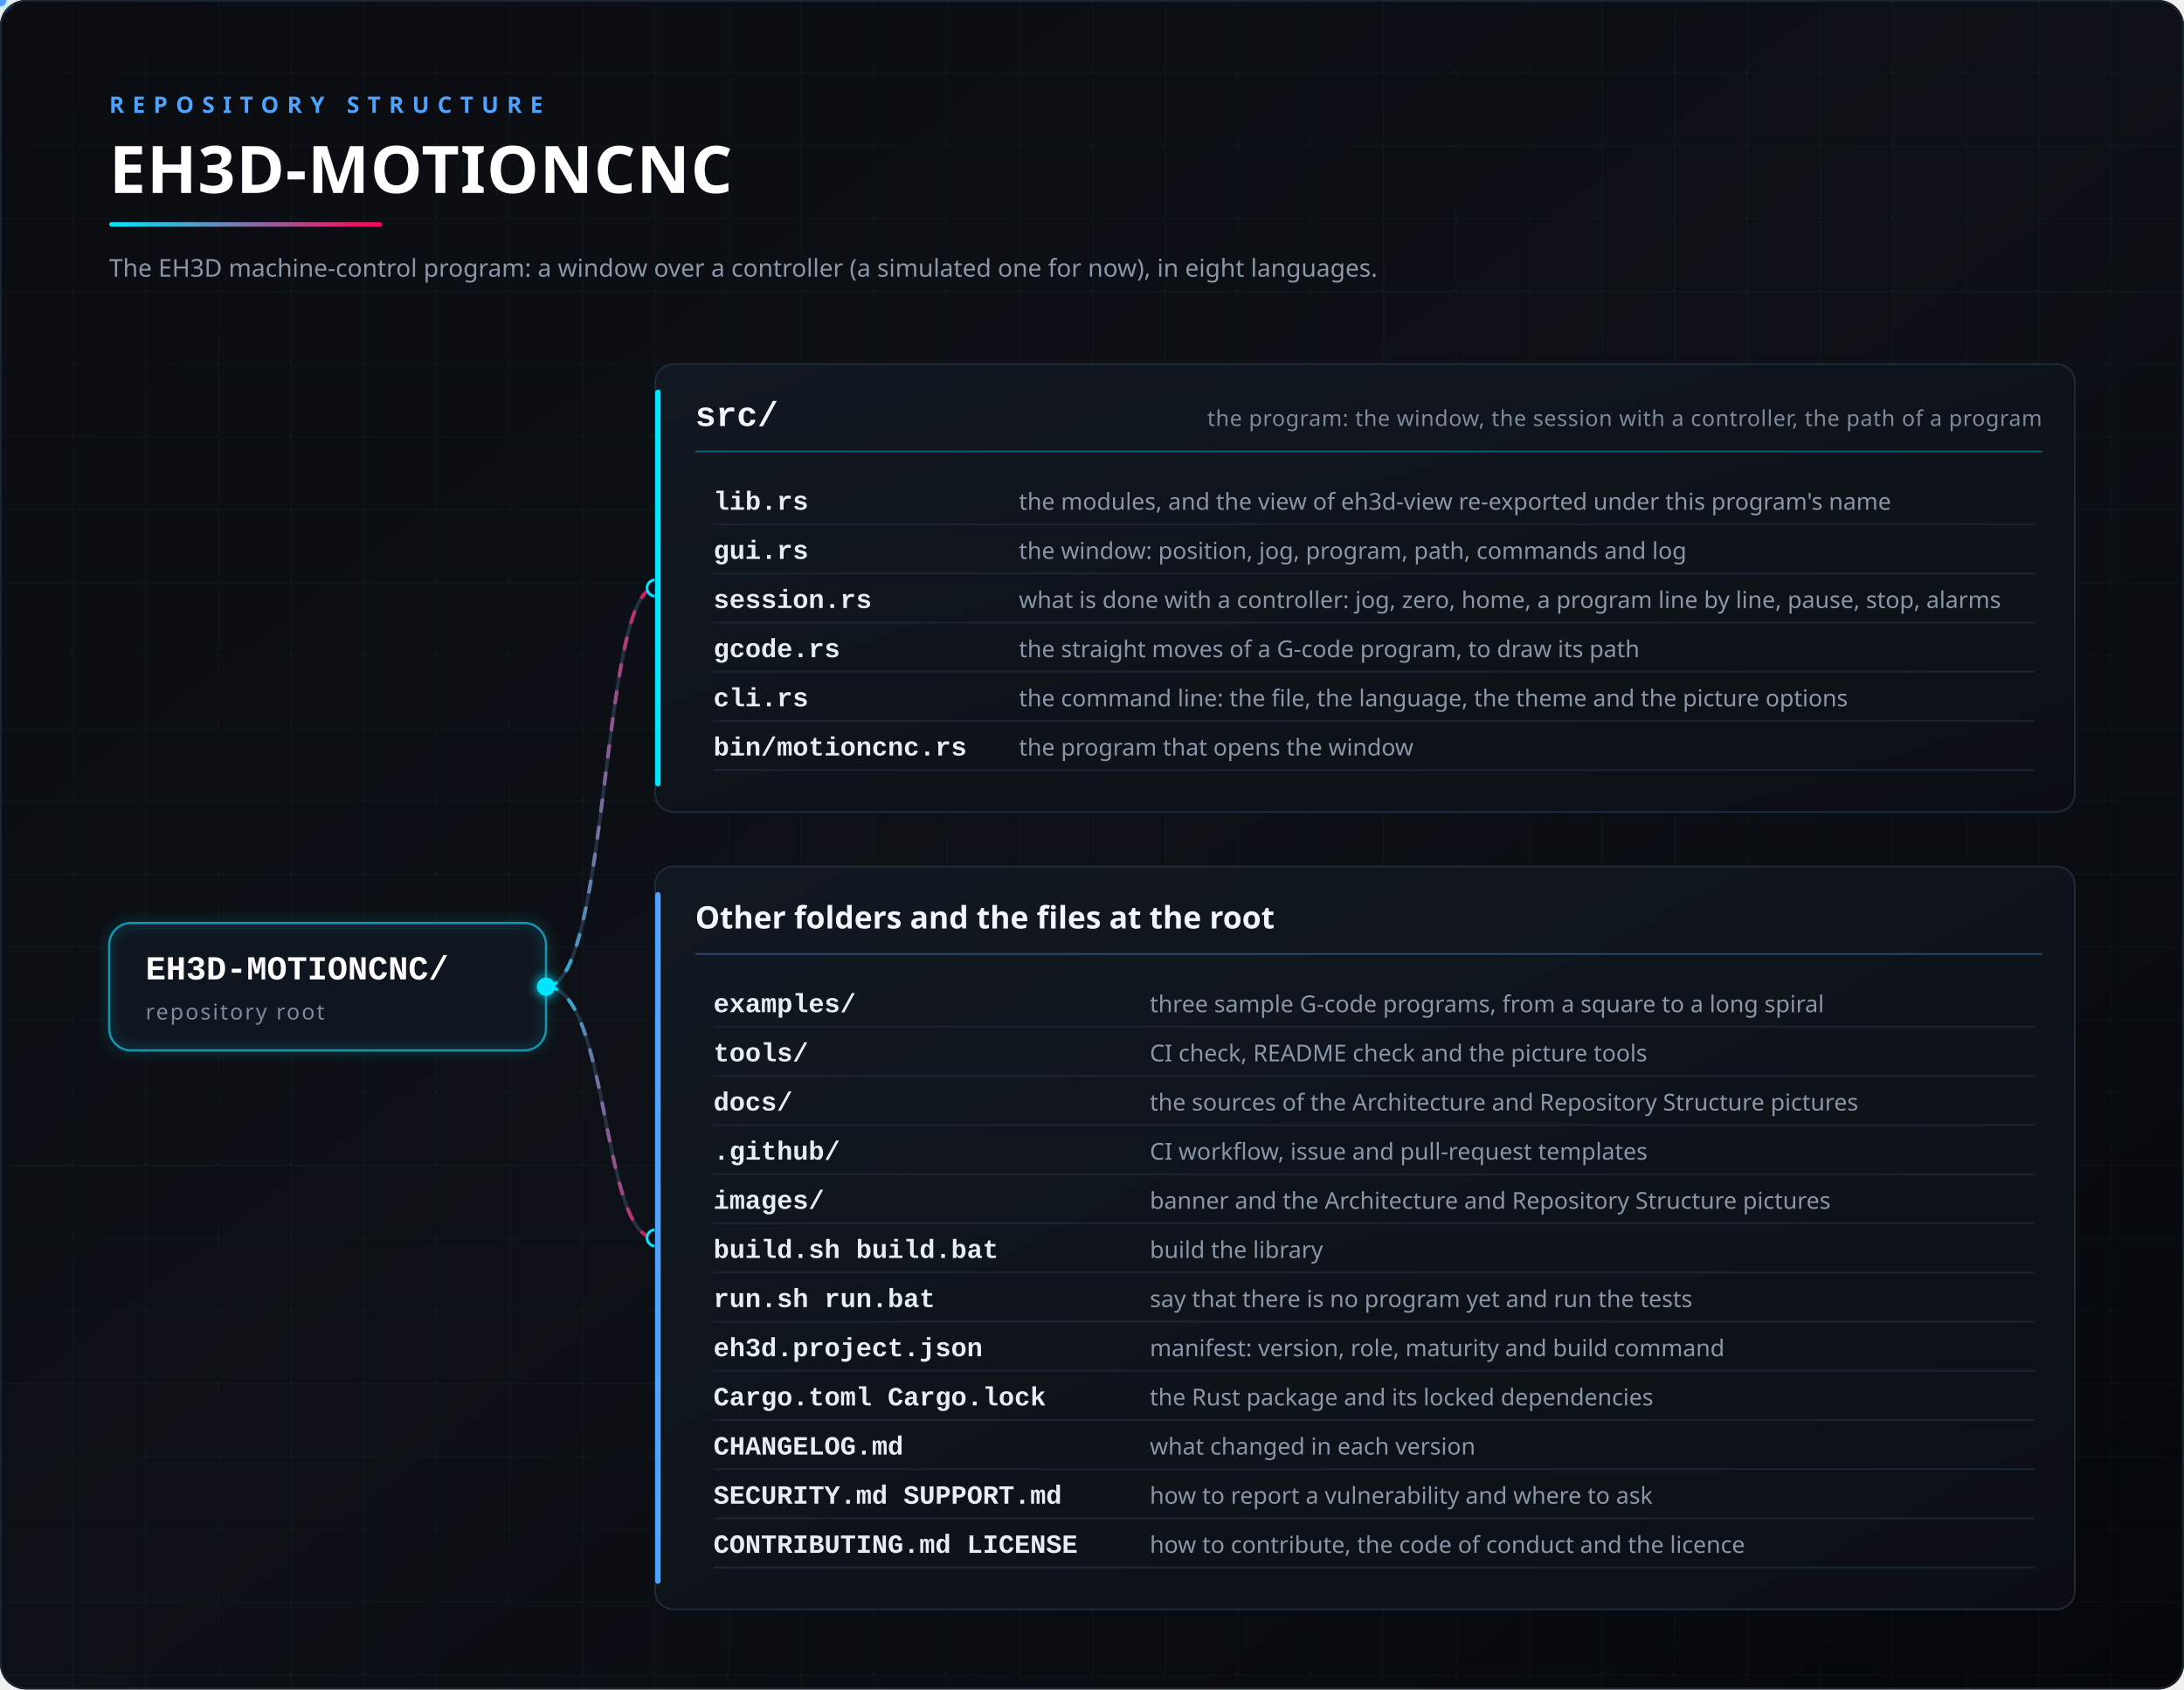
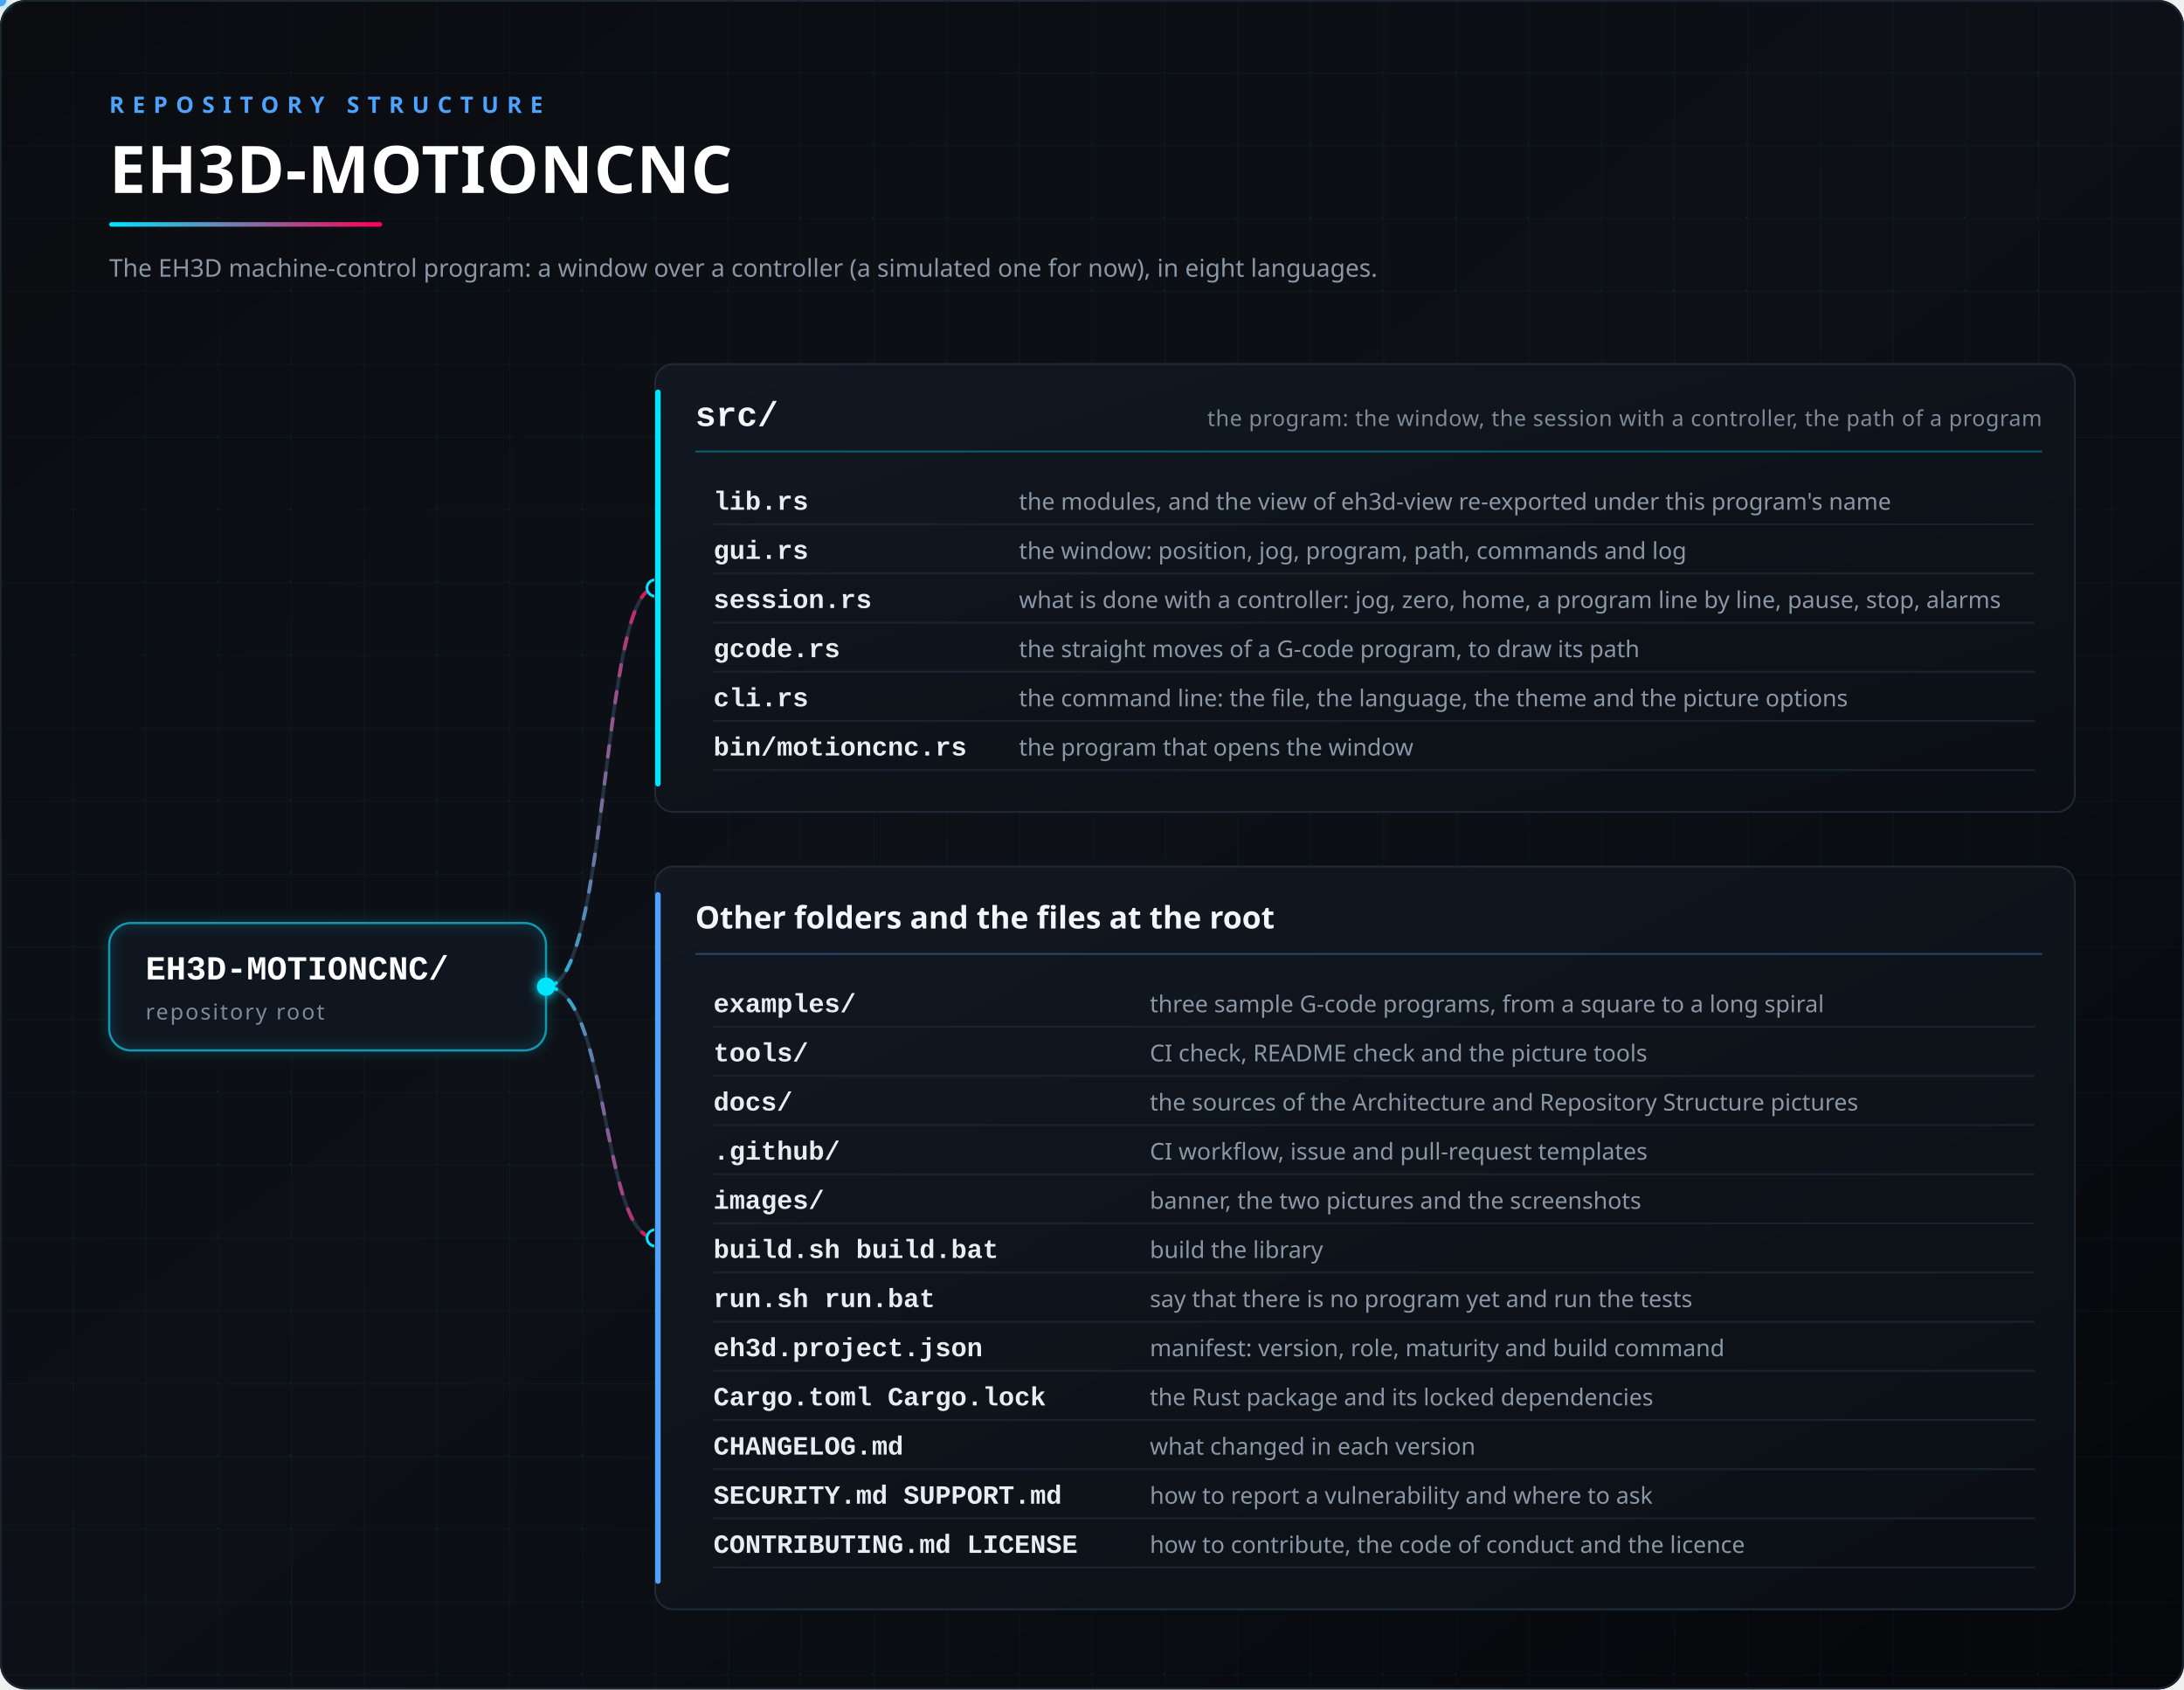
<svg xmlns="http://www.w3.org/2000/svg" viewBox="0 0 1200 928" width="100%" role="img" aria-labelledby="t d">
  <defs>
    <linearGradient id="bg" x1="0" y1="0" x2="1" y2="1">
      <stop offset="0" stop-color="#0A0C10" />
      <stop offset="0.5" stop-color="#0D1117" />
      <stop offset="1" stop-color="#05070A" />
    </linearGradient>
    <linearGradient id="card" x1="0" y1="0" x2="1" y2="1">
      <stop offset="0" stop-color="#121821" />
      <stop offset="1" stop-color="#0B0F15" />
    </linearGradient>
    <linearGradient id="line" x1="0" y1="0" x2="1" y2="0">
      <stop offset="0" stop-color="#00E5FF" />
      <stop offset="1" stop-color="#FF0055" />
    </linearGradient>
    <filter id="glow" x="-50%" y="-50%" width="200%" height="200%">
      <feGaussianBlur stdDeviation="3" result="b" />
      <feMerge>
        <feMergeNode in="b" />
        <feMergeNode in="SourceGraphic" />
      </feMerge>
    </filter>
    <pattern id="grid" width="40" height="40" patternUnits="userSpaceOnUse">
      <path d="M40 0H0V40" fill="none" stroke="#00E5FF" stroke-opacity="0.035" />
      <circle cx="40" cy="40" r="1" fill="#00E5FF" fill-opacity="0.09" />
    </pattern>
  </defs>
  <rect width="1200" height="928" rx="14" fill="url(#bg)" />
  <rect width="1200" height="928" rx="14" fill="url(#grid)" />
  <rect x="0.5" y="0.5" width="1199" height="927" rx="14" fill="none" stroke="#1B2530" />
  <text x="60" y="62" font-family="'Segoe UI','Noto Sans','Noto Sans CJK SC','Microsoft YaHei','Yu Gothic','Helvetica Neue',Helvetica,Arial,sans-serif" font-size="12.5" font-weight="600" fill="#4DA3FF" text-anchor="start" letter-spacing="4.5">REPOSITORY STRUCTURE</text>
  <text x="60" y="106" font-family="'Segoe UI','Noto Sans','Noto Sans CJK SC','Microsoft YaHei','Yu Gothic','Helvetica Neue',Helvetica,Arial,sans-serif" font-size="36" font-weight="700" fill="#FFFFFF" text-anchor="start" letter-spacing="0.5">EH3D-MOTIONCNC</text>
  <rect x="60" y="122" width="150" height="2.5" rx="1.25" fill="url(#line)">
    <animate attributeName="width" values="40;150;150" keyTimes="0;0.4;1" dur="3s" repeatCount="indefinite" />
  </rect>
  <text x="60" y="152" font-family="'Segoe UI','Noto Sans','Noto Sans CJK SC','Microsoft YaHei','Yu Gothic','Helvetica Neue',Helvetica,Arial,sans-serif" font-size="13.5" font-weight="400" fill="#8A97A6" text-anchor="start">The EH3D machine-control program: a window over a controller (a simulated one for now), in eight languages.</text>
  <path id="c0" d="M300,542 C335,542 330,323 360,323" fill="none" stroke="#243140" stroke-width="2" />
  <path d="M300,542 C335,542 330,323 360,323" fill="none" stroke="url(#line)" stroke-width="2" stroke-linecap="round" stroke-dasharray="6 9" opacity="0.9">
    <animate attributeName="stroke-dashoffset" from="0" to="-30" dur="1.6s" repeatCount="indefinite" />
  </path>
  <circle cx="360" cy="323" r="4.5" fill="#0D1117" stroke="#00E5FF" stroke-width="1.5" />
  <path id="c1" d="M300,542 C335,542 330,680 360,680" fill="none" stroke="#243140" stroke-width="2" />
  <path d="M300,542 C335,542 330,680 360,680" fill="none" stroke="url(#line)" stroke-width="2" stroke-linecap="round" stroke-dasharray="6 9" opacity="0.9">
    <animate attributeName="stroke-dashoffset" from="0" to="-30" dur="1.6s" repeatCount="indefinite" />
  </path>
  <circle cx="360" cy="680" r="4.5" fill="#0D1117" stroke="#00E5FF" stroke-width="1.5" />
  <circle r="3.5" fill="#00E5FF" filter="url(#glow)">
    <animateMotion dur="3.4s" repeatCount="indefinite">
      <mpath href="#c0" />
    </animateMotion>
  </circle>
  <circle r="3.5" fill="#4DA3FF" filter="url(#glow)">
    <animateMotion dur="4.2s" repeatCount="indefinite">
      <mpath href="#c1" />
    </animateMotion>
  </circle>
  <rect x="60" y="507" width="240" height="70" rx="12" fill="#0F1620" stroke="#2A3A4C" stroke-width="1.2" />
  <rect x="60" y="507" width="240" height="70" rx="12" fill="none" stroke="#00E5FF" stroke-opacity="0.5" stroke-width="1.2" filter="url(#glow)">
    <animate attributeName="stroke-opacity" values="0.15;0.6;0.15" dur="3.6s" repeatCount="indefinite" />
  </rect>
  <text x="80" y="538" font-family="'JetBrains Mono','Cascadia Code','SFMono-Regular',Consolas,'Liberation Mono',monospace" font-size="18.5" font-weight="700" fill="#FFFFFF" text-anchor="start">EH3D-MOTIONCNC/</text>
  <text x="80" y="560" font-family="'Segoe UI','Noto Sans','Noto Sans CJK SC','Microsoft YaHei','Yu Gothic','Helvetica Neue',Helvetica,Arial,sans-serif" font-size="12" font-weight="400" fill="#7D8A99" text-anchor="start" letter-spacing="1">repository root</text>
  <circle cx="300" cy="542" r="5" fill="#00E5FF" filter="url(#glow)" />
  <rect x="360" y="200" width="780" height="246" rx="10" fill="url(#card)" stroke="#1E2A36" stroke-width="1" />
  <rect x="360" y="214" width="3" height="218" rx="1.5" fill="#00E5FF">
    <animate attributeName="opacity" values="0.55;1;0.55" dur="4s" begin="0s" repeatCount="indefinite" />
  </rect>
  <text x="382" y="234" font-family="'JetBrains Mono','Cascadia Code','SFMono-Regular',Consolas,'Liberation Mono',monospace" font-size="19" font-weight="700" fill="#F2F6FA" text-anchor="start">src/</text>
  <text x="1122" y="234" font-family="'Segoe UI','Noto Sans','Noto Sans CJK SC','Microsoft YaHei','Yu Gothic','Helvetica Neue',Helvetica,Arial,sans-serif" font-size="12" font-weight="400" fill="#7D8A99" text-anchor="end" letter-spacing="0.3">the program: the window, the session with a controller, the path of a program</text>
  <line x1="382" y1="248" x2="1122" y2="248" stroke="#00E5FF" stroke-opacity="0.35" stroke-width="1" />
  <text x="392" y="280" font-family="'JetBrains Mono','Cascadia Code','SFMono-Regular',Consolas,'Liberation Mono',monospace" font-size="14.5" font-weight="600" fill="#E6EDF3" text-anchor="start">lib.rs</text>
  <text x="559.84" y="280" font-family="'Segoe UI','Noto Sans','Noto Sans CJK SC','Microsoft YaHei','Yu Gothic','Helvetica Neue',Helvetica,Arial,sans-serif" font-size="12.8" font-weight="400" fill="#8A97A6" text-anchor="start">the modules, and the view of eh3d-view re-exported under this program's name</text>
  <line x1="392" y1="288" x2="1118" y2="288" stroke="#1A2430" stroke-width="1" />
  <text x="392" y="307" font-family="'JetBrains Mono','Cascadia Code','SFMono-Regular',Consolas,'Liberation Mono',monospace" font-size="14.5" font-weight="600" fill="#E6EDF3" text-anchor="start">gui.rs</text>
  <text x="559.84" y="307" font-family="'Segoe UI','Noto Sans','Noto Sans CJK SC','Microsoft YaHei','Yu Gothic','Helvetica Neue',Helvetica,Arial,sans-serif" font-size="12.8" font-weight="400" fill="#8A97A6" text-anchor="start">the window: position, jog, program, path, commands and log</text>
  <line x1="392" y1="315" x2="1118" y2="315" stroke="#1A2430" stroke-width="1" />
  <text x="392" y="334" font-family="'JetBrains Mono','Cascadia Code','SFMono-Regular',Consolas,'Liberation Mono',monospace" font-size="14.5" font-weight="600" fill="#E6EDF3" text-anchor="start">session.rs</text>
  <text x="559.84" y="334" font-family="'Segoe UI','Noto Sans','Noto Sans CJK SC','Microsoft YaHei','Yu Gothic','Helvetica Neue',Helvetica,Arial,sans-serif" font-size="12.8" font-weight="400" fill="#8A97A6" text-anchor="start">what is done with a controller: jog, zero, home, a program line by line, pause, stop, alarms</text>
  <line x1="392" y1="342" x2="1118" y2="342" stroke="#1A2430" stroke-width="1" />
  <text x="392" y="361" font-family="'JetBrains Mono','Cascadia Code','SFMono-Regular',Consolas,'Liberation Mono',monospace" font-size="14.5" font-weight="600" fill="#E6EDF3" text-anchor="start">gcode.rs</text>
  <text x="559.84" y="361" font-family="'Segoe UI','Noto Sans','Noto Sans CJK SC','Microsoft YaHei','Yu Gothic','Helvetica Neue',Helvetica,Arial,sans-serif" font-size="12.8" font-weight="400" fill="#8A97A6" text-anchor="start">the straight moves of a G-code program, to draw its path</text>
  <line x1="392" y1="369" x2="1118" y2="369" stroke="#1A2430" stroke-width="1" />
  <text x="392" y="388" font-family="'JetBrains Mono','Cascadia Code','SFMono-Regular',Consolas,'Liberation Mono',monospace" font-size="14.5" font-weight="600" fill="#E6EDF3" text-anchor="start">cli.rs</text>
  <text x="559.84" y="388" font-family="'Segoe UI','Noto Sans','Noto Sans CJK SC','Microsoft YaHei','Yu Gothic','Helvetica Neue',Helvetica,Arial,sans-serif" font-size="12.8" font-weight="400" fill="#8A97A6" text-anchor="start">the command line: the file, the language, the theme and the picture options</text>
  <line x1="392" y1="396" x2="1118" y2="396" stroke="#1A2430" stroke-width="1" />
  <text x="392" y="415" font-family="'JetBrains Mono','Cascadia Code','SFMono-Regular',Consolas,'Liberation Mono',monospace" font-size="14.5" font-weight="600" fill="#E6EDF3" text-anchor="start">bin/motioncnc.rs</text>
  <text x="559.84" y="415" font-family="'Segoe UI','Noto Sans','Noto Sans CJK SC','Microsoft YaHei','Yu Gothic','Helvetica Neue',Helvetica,Arial,sans-serif" font-size="12.8" font-weight="400" fill="#8A97A6" text-anchor="start">the program that opens the window</text>
  <line x1="392" y1="423" x2="1118" y2="423" stroke="#1A2430" stroke-width="1" />
  <rect x="360" y="476" width="780" height="408" rx="10" fill="url(#card)" stroke="#1E2A36" stroke-width="1" />
  <rect x="360" y="490" width="3" height="380" rx="1.5" fill="#4DA3FF">
    <animate attributeName="opacity" values="0.55;1;0.55" dur="4s" begin="0.6s" repeatCount="indefinite" />
  </rect>
  <text x="382" y="510" font-family="'Segoe UI','Noto Sans','Noto Sans CJK SC','Microsoft YaHei','Yu Gothic','Helvetica Neue',Helvetica,Arial,sans-serif" font-size="17" font-weight="700" fill="#F2F6FA" text-anchor="start">Other folders and the files at the root</text>
  <line x1="382" y1="524" x2="1122" y2="524" stroke="#4DA3FF" stroke-opacity="0.35" stroke-width="1" />
  <text x="392" y="556" font-family="'JetBrains Mono','Cascadia Code','SFMono-Regular',Consolas,'Liberation Mono',monospace" font-size="14.5" font-weight="600" fill="#E6EDF3" text-anchor="start">examples/</text>
  <text x="631.76" y="556" font-family="'Segoe UI','Noto Sans','Noto Sans CJK SC','Microsoft YaHei','Yu Gothic','Helvetica Neue',Helvetica,Arial,sans-serif" font-size="12.8" font-weight="400" fill="#8A97A6" text-anchor="start">three sample G-code programs, from a square to a long spiral</text>
  <line x1="392" y1="564" x2="1118" y2="564" stroke="#1A2430" stroke-width="1" />
  <text x="392" y="583" font-family="'JetBrains Mono','Cascadia Code','SFMono-Regular',Consolas,'Liberation Mono',monospace" font-size="14.5" font-weight="600" fill="#E6EDF3" text-anchor="start">tools/</text>
  <text x="631.76" y="583" font-family="'Segoe UI','Noto Sans','Noto Sans CJK SC','Microsoft YaHei','Yu Gothic','Helvetica Neue',Helvetica,Arial,sans-serif" font-size="12.8" font-weight="400" fill="#8A97A6" text-anchor="start">CI check, README check and the picture tools</text>
  <line x1="392" y1="591" x2="1118" y2="591" stroke="#1A2430" stroke-width="1" />
  <text x="392" y="610" font-family="'JetBrains Mono','Cascadia Code','SFMono-Regular',Consolas,'Liberation Mono',monospace" font-size="14.5" font-weight="600" fill="#E6EDF3" text-anchor="start">docs/</text>
  <text x="631.76" y="610" font-family="'Segoe UI','Noto Sans','Noto Sans CJK SC','Microsoft YaHei','Yu Gothic','Helvetica Neue',Helvetica,Arial,sans-serif" font-size="12.8" font-weight="400" fill="#8A97A6" text-anchor="start">the sources of the Architecture and Repository Structure pictures</text>
  <line x1="392" y1="618" x2="1118" y2="618" stroke="#1A2430" stroke-width="1" />
  <text x="392" y="637" font-family="'JetBrains Mono','Cascadia Code','SFMono-Regular',Consolas,'Liberation Mono',monospace" font-size="14.5" font-weight="600" fill="#E6EDF3" text-anchor="start">.github/</text>
  <text x="631.76" y="637" font-family="'Segoe UI','Noto Sans','Noto Sans CJK SC','Microsoft YaHei','Yu Gothic','Helvetica Neue',Helvetica,Arial,sans-serif" font-size="12.8" font-weight="400" fill="#8A97A6" text-anchor="start">CI workflow, issue and pull-request templates</text>
  <line x1="392" y1="645" x2="1118" y2="645" stroke="#1A2430" stroke-width="1" />
  <text x="392" y="664" font-family="'JetBrains Mono','Cascadia Code','SFMono-Regular',Consolas,'Liberation Mono',monospace" font-size="14.5" font-weight="600" fill="#E6EDF3" text-anchor="start">images/</text>
-   <text x="631.76" y="664" font-family="'Segoe UI','Noto Sans','Noto Sans CJK SC','Microsoft YaHei','Yu Gothic','Helvetica Neue',Helvetica,Arial,sans-serif" font-size="12.8" font-weight="400" fill="#8A97A6" text-anchor="start">banner and the Architecture and Repository Structure pictures</text>
+   <text x="631.76" y="664" font-family="'Segoe UI','Noto Sans','Noto Sans CJK SC','Microsoft YaHei','Yu Gothic','Helvetica Neue',Helvetica,Arial,sans-serif" font-size="12.8" font-weight="400" fill="#8A97A6" text-anchor="start">banner, the two pictures and the screenshots</text>
  <line x1="392" y1="672" x2="1118" y2="672" stroke="#1A2430" stroke-width="1" />
  <text x="392" y="691" font-family="'JetBrains Mono','Cascadia Code','SFMono-Regular',Consolas,'Liberation Mono',monospace" font-size="14.5" font-weight="600" fill="#E6EDF3" text-anchor="start">build.sh  build.bat</text>
  <text x="631.76" y="691" font-family="'Segoe UI','Noto Sans','Noto Sans CJK SC','Microsoft YaHei','Yu Gothic','Helvetica Neue',Helvetica,Arial,sans-serif" font-size="12.8" font-weight="400" fill="#8A97A6" text-anchor="start">build the library</text>
  <line x1="392" y1="699" x2="1118" y2="699" stroke="#1A2430" stroke-width="1" />
  <text x="392" y="718" font-family="'JetBrains Mono','Cascadia Code','SFMono-Regular',Consolas,'Liberation Mono',monospace" font-size="14.5" font-weight="600" fill="#E6EDF3" text-anchor="start">run.sh  run.bat</text>
  <text x="631.76" y="718" font-family="'Segoe UI','Noto Sans','Noto Sans CJK SC','Microsoft YaHei','Yu Gothic','Helvetica Neue',Helvetica,Arial,sans-serif" font-size="12.8" font-weight="400" fill="#8A97A6" text-anchor="start">say that there is no program yet and run the tests</text>
  <line x1="392" y1="726" x2="1118" y2="726" stroke="#1A2430" stroke-width="1" />
  <text x="392" y="745" font-family="'JetBrains Mono','Cascadia Code','SFMono-Regular',Consolas,'Liberation Mono',monospace" font-size="14.5" font-weight="600" fill="#E6EDF3" text-anchor="start">eh3d.project.json</text>
  <text x="631.76" y="745" font-family="'Segoe UI','Noto Sans','Noto Sans CJK SC','Microsoft YaHei','Yu Gothic','Helvetica Neue',Helvetica,Arial,sans-serif" font-size="12.8" font-weight="400" fill="#8A97A6" text-anchor="start">manifest: version, role, maturity and build command</text>
  <line x1="392" y1="753" x2="1118" y2="753" stroke="#1A2430" stroke-width="1" />
  <text x="392" y="772" font-family="'JetBrains Mono','Cascadia Code','SFMono-Regular',Consolas,'Liberation Mono',monospace" font-size="14.5" font-weight="600" fill="#E6EDF3" text-anchor="start">Cargo.toml  Cargo.lock</text>
  <text x="631.76" y="772" font-family="'Segoe UI','Noto Sans','Noto Sans CJK SC','Microsoft YaHei','Yu Gothic','Helvetica Neue',Helvetica,Arial,sans-serif" font-size="12.8" font-weight="400" fill="#8A97A6" text-anchor="start">the Rust package and its locked dependencies</text>
  <line x1="392" y1="780" x2="1118" y2="780" stroke="#1A2430" stroke-width="1" />
  <text x="392" y="799" font-family="'JetBrains Mono','Cascadia Code','SFMono-Regular',Consolas,'Liberation Mono',monospace" font-size="14.5" font-weight="600" fill="#E6EDF3" text-anchor="start">CHANGELOG.md</text>
  <text x="631.76" y="799" font-family="'Segoe UI','Noto Sans','Noto Sans CJK SC','Microsoft YaHei','Yu Gothic','Helvetica Neue',Helvetica,Arial,sans-serif" font-size="12.8" font-weight="400" fill="#8A97A6" text-anchor="start">what changed in each version</text>
  <line x1="392" y1="807" x2="1118" y2="807" stroke="#1A2430" stroke-width="1" />
  <text x="392" y="826" font-family="'JetBrains Mono','Cascadia Code','SFMono-Regular',Consolas,'Liberation Mono',monospace" font-size="14.5" font-weight="600" fill="#E6EDF3" text-anchor="start">SECURITY.md  SUPPORT.md</text>
  <text x="631.76" y="826" font-family="'Segoe UI','Noto Sans','Noto Sans CJK SC','Microsoft YaHei','Yu Gothic','Helvetica Neue',Helvetica,Arial,sans-serif" font-size="12.8" font-weight="400" fill="#8A97A6" text-anchor="start">how to report a vulnerability and where to ask</text>
  <line x1="392" y1="834" x2="1118" y2="834" stroke="#1A2430" stroke-width="1" />
  <text x="392" y="853" font-family="'JetBrains Mono','Cascadia Code','SFMono-Regular',Consolas,'Liberation Mono',monospace" font-size="14.5" font-weight="600" fill="#E6EDF3" text-anchor="start">CONTRIBUTING.md  LICENSE</text>
  <text x="631.76" y="853" font-family="'Segoe UI','Noto Sans','Noto Sans CJK SC','Microsoft YaHei','Yu Gothic','Helvetica Neue',Helvetica,Arial,sans-serif" font-size="12.8" font-weight="400" fill="#8A97A6" text-anchor="start">how to contribute, the code of conduct and the licence</text>
  <line x1="392" y1="861" x2="1118" y2="861" stroke="#1A2430" stroke-width="1" />
</svg>
